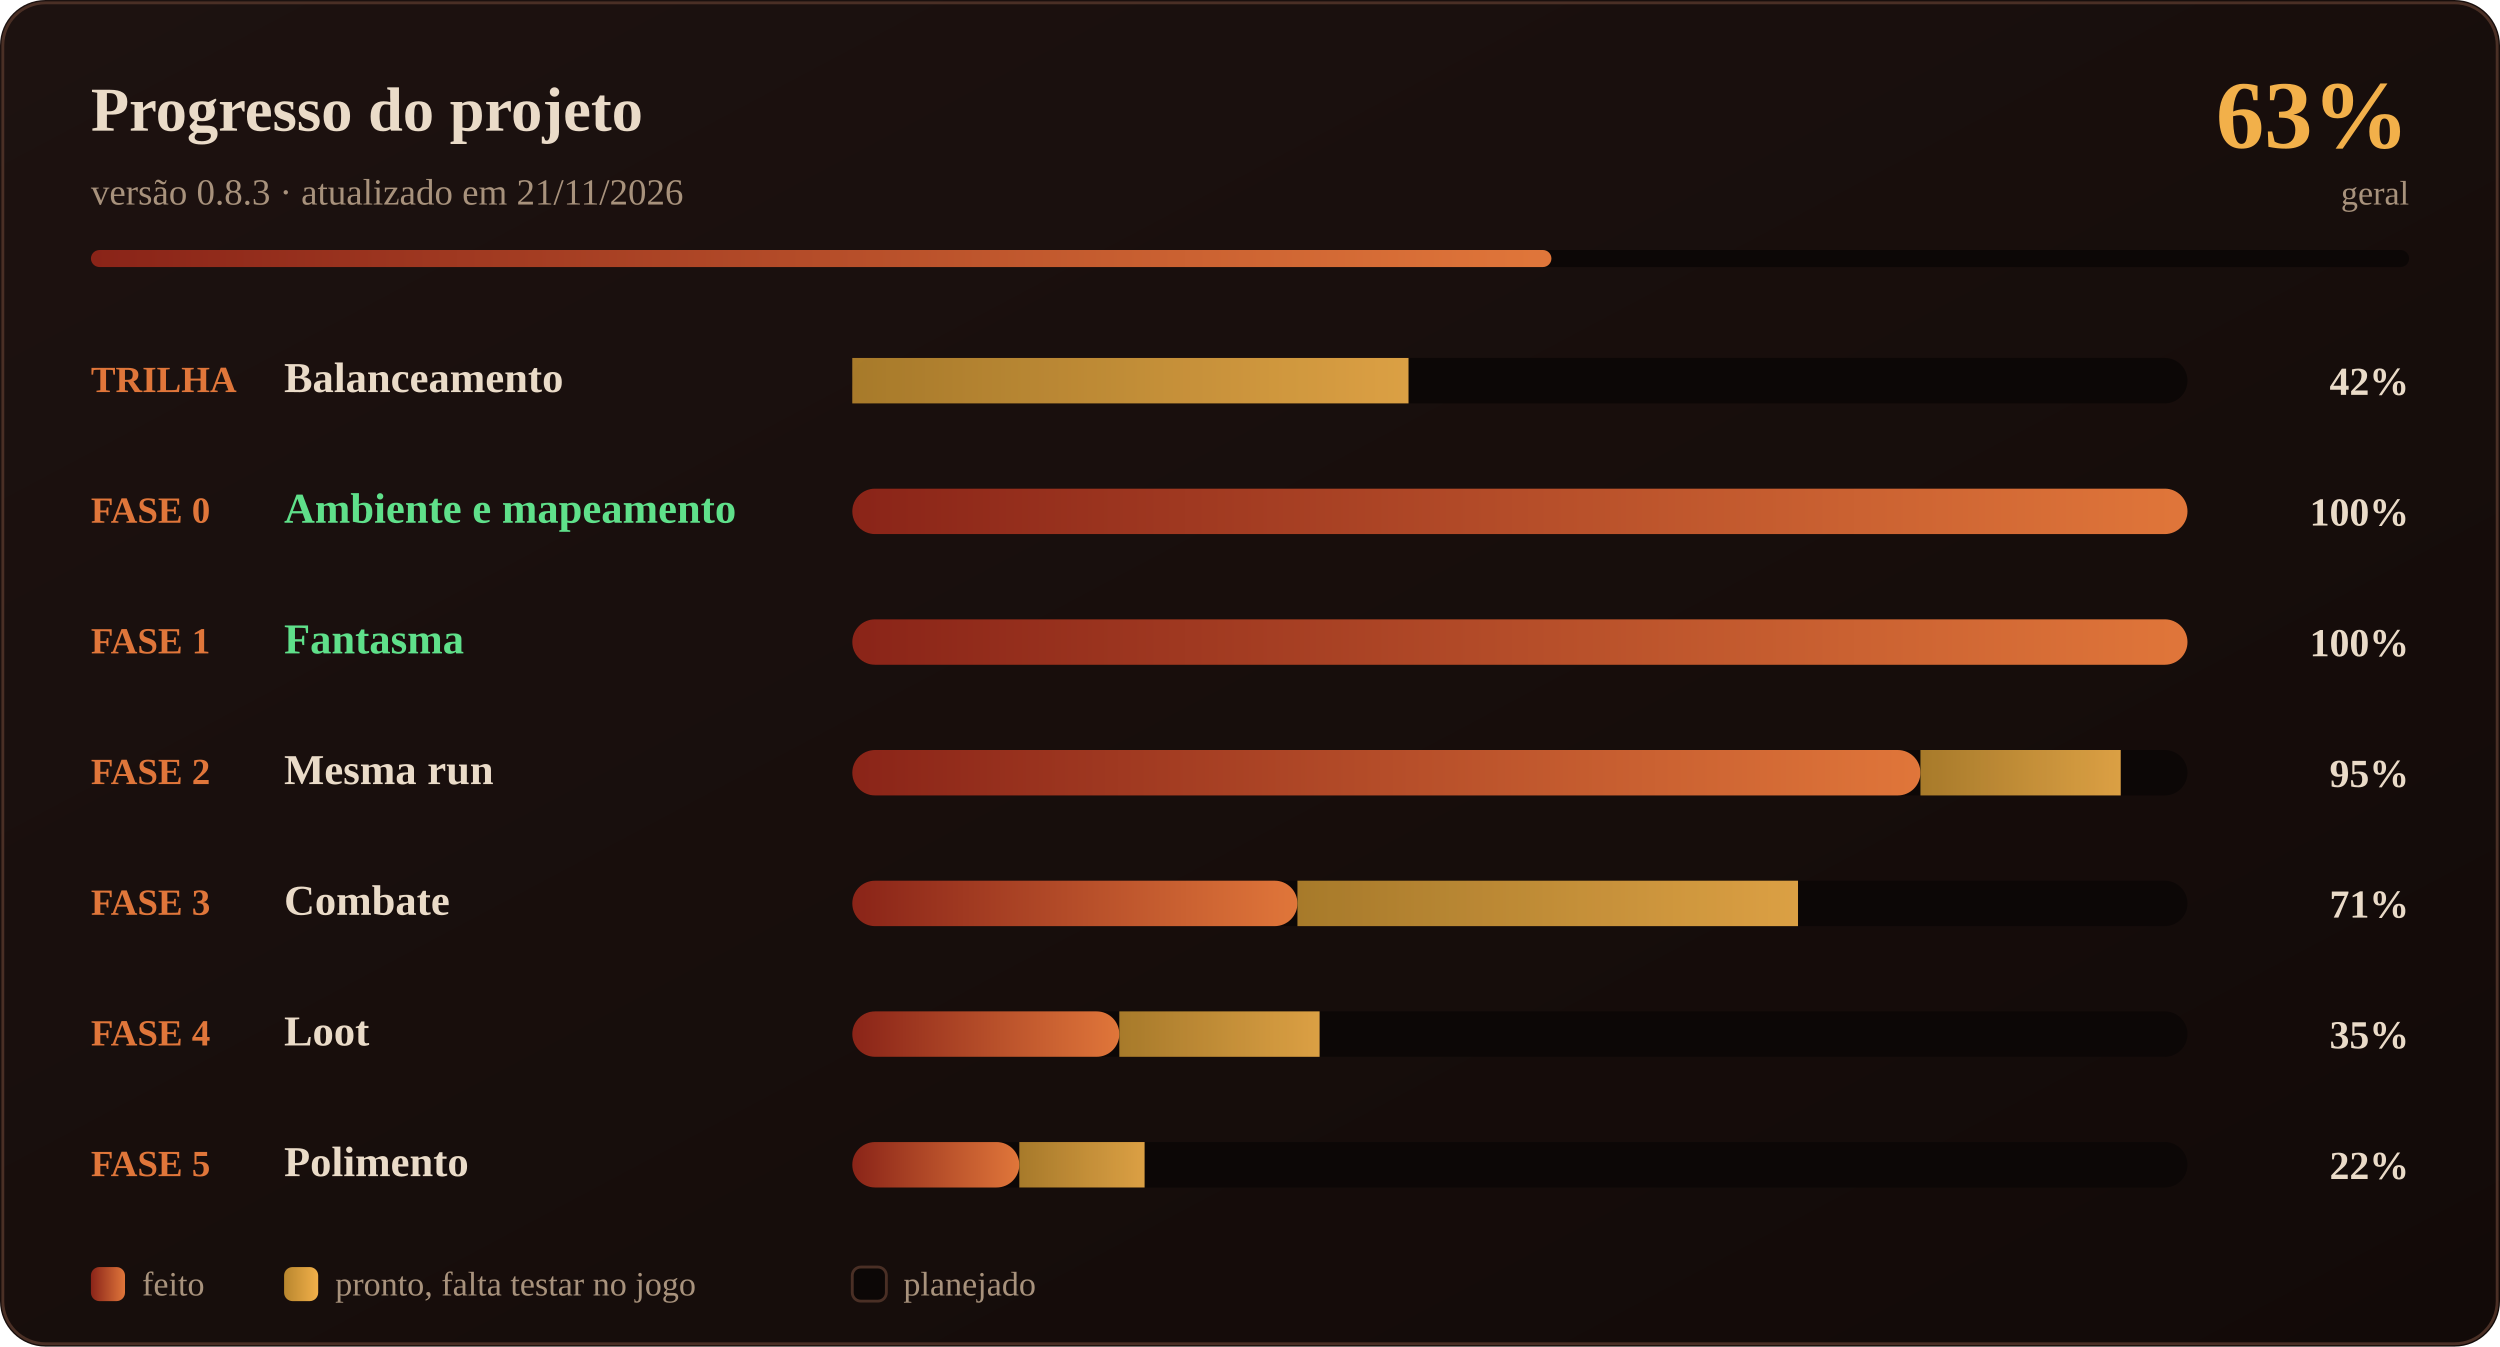
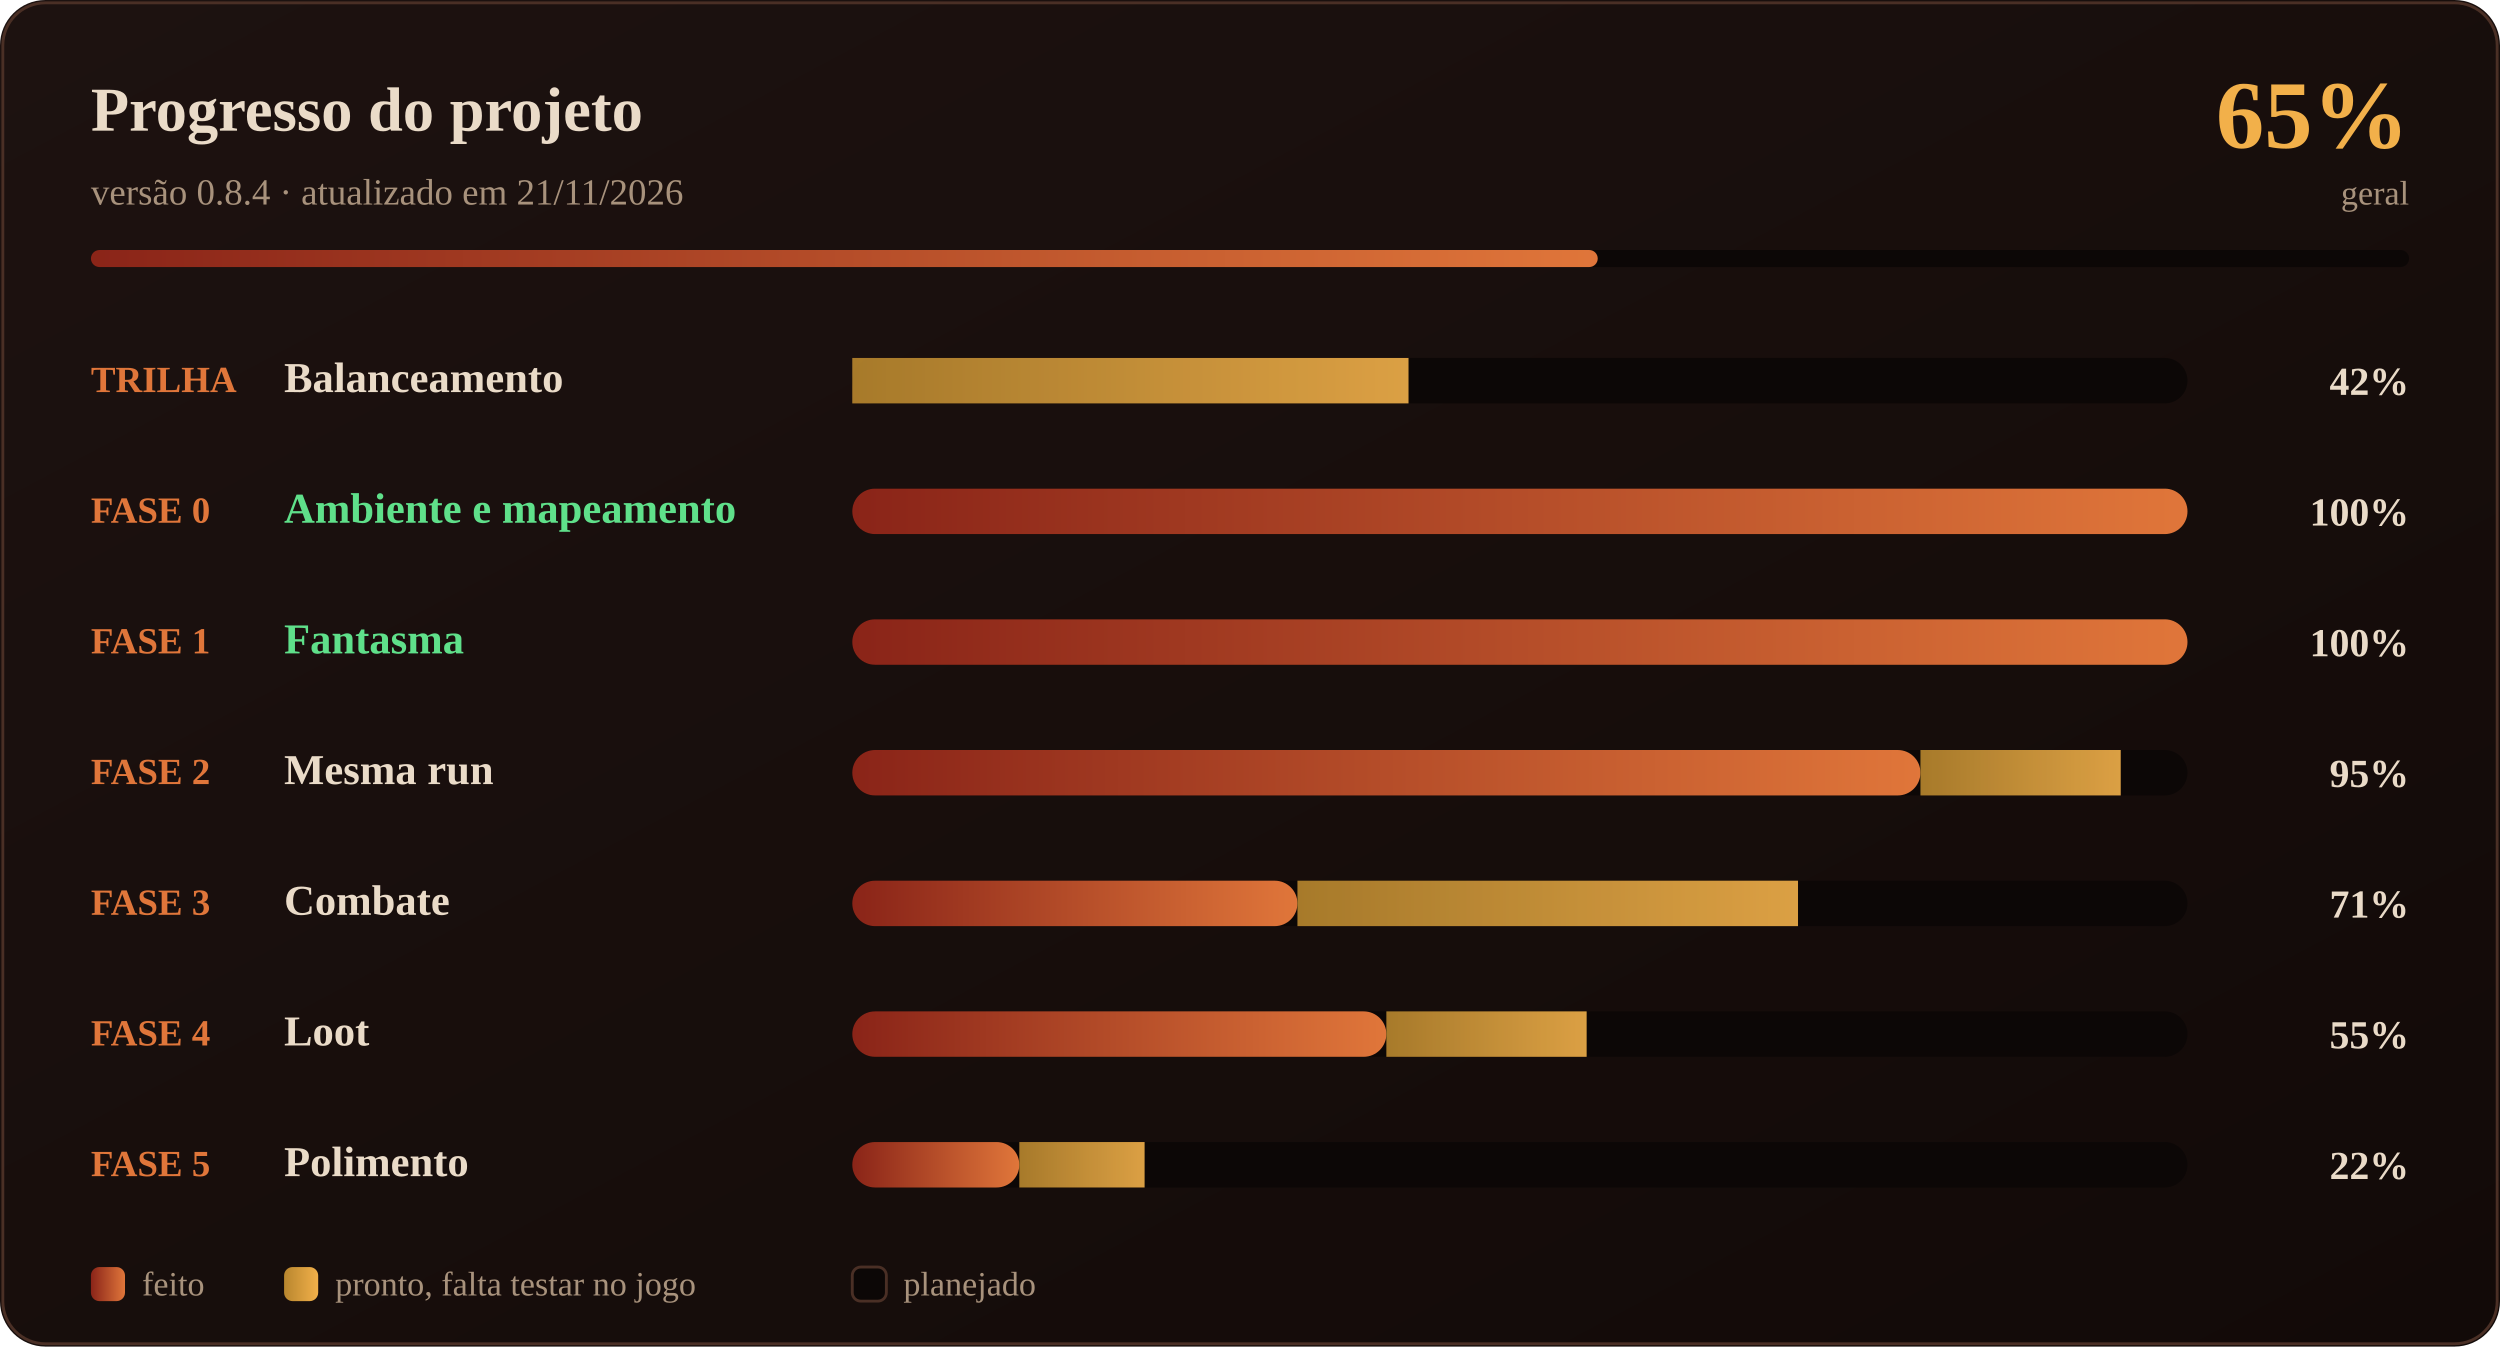
<svg xmlns="http://www.w3.org/2000/svg" width="880" height="474" viewBox="0 0 880 474" font-family="Georgia, 'Times New Roman', serif">
  <defs>
    <linearGradient id="fundo" x1="0" y1="0" x2="1" y2="1">
      <stop offset="0" stop-color="#1d1210" />
      <stop offset="1" stop-color="#120a08" />
    </linearGradient>
    <linearGradient id="fogo" x1="0" y1="0" x2="1" y2="0">
      <stop offset="0" stop-color="#8a2418" />
      <stop offset="1" stop-color="#e0763a" />
    </linearGradient>
    <linearGradient id="teste" x1="0" y1="0" x2="1" y2="0">
      <stop offset="0" stop-color="#b8862e" />
      <stop offset="1" stop-color="#f2b04a" />
    </linearGradient>
  </defs>
  <rect width="880" height="474" rx="16" fill="url(#fundo)" />
  <rect x="1" y="1" width="878" height="472" rx="15" fill="none" stroke="#4a2f25" />
  <text x="32" y="46" fill="#eadbc8" font-size="22" font-weight="700">Progresso do projeto</text>
-   <text x="32" y="72" fill="#a8927c" font-size="13">versão 0.8.3 · atualizado em 21/11/2026</text>
-   <text x="848" y="52" fill="#f2b04a" font-size="34" font-weight="800" text-anchor="end">63%</text>
+   <text x="32" y="72" fill="#a8927c" font-size="13">versão 0.8.4 · atualizado em 21/11/2026</text>
+   <text x="848" y="52" fill="#f2b04a" font-size="34" font-weight="800" text-anchor="end">65%</text>
  <text x="848" y="72" fill="#a8927c" font-size="12" text-anchor="end">geral</text>
  <rect x="32" y="88" width="816" height="6" rx="3" fill="#0c0706" />
-   <rect x="32" y="88" width="514.1" height="6" rx="3" fill="url(#fogo)" />
+   <rect x="32" y="88" width="530.4" height="6" rx="3" fill="url(#fogo)" />
  <text x="32" y="138" fill="#e0763a" font-size="13" font-weight="700">TRILHA</text>
  <text x="100" y="138" fill="#eadbc8" font-size="15" font-weight="600">Balanceamento</text>
  <rect x="300" y="126" width="470" height="16" rx="8" fill="#0c0706" />
  <rect x="300.0" y="126" width="195.8" height="16" rx="0" fill="url(#teste)" opacity="0.9" />
  <text x="848" y="139" fill="#eadbc8" font-size="14" font-weight="700" text-anchor="end">42%</text>
  <text x="32" y="184" fill="#e0763a" font-size="13" font-weight="700">FASE 0</text>
  <text x="100" y="184" fill="#5fe08a" font-size="15" font-weight="600">Ambiente e mapeamento</text>
  <rect x="300" y="172" width="470" height="16" rx="8" fill="#0c0706" />
  <rect x="300" y="172" width="470.0" height="16" rx="8" fill="url(#fogo)" />
  <text x="848" y="185" fill="#eadbc8" font-size="14" font-weight="700" text-anchor="end">100%</text>
  <text x="32" y="230" fill="#e0763a" font-size="13" font-weight="700">FASE 1</text>
  <text x="100" y="230" fill="#5fe08a" font-size="15" font-weight="600">Fantasma</text>
  <rect x="300" y="218" width="470" height="16" rx="8" fill="#0c0706" />
  <rect x="300" y="218" width="470.0" height="16" rx="8" fill="url(#fogo)" />
  <text x="848" y="231" fill="#eadbc8" font-size="14" font-weight="700" text-anchor="end">100%</text>
  <text x="32" y="276" fill="#e0763a" font-size="13" font-weight="700">FASE 2</text>
  <text x="100" y="276" fill="#eadbc8" font-size="15" font-weight="600">Mesma run</text>
  <rect x="300" y="264" width="470" height="16" rx="8" fill="#0c0706" />
  <rect x="300" y="264" width="376.0" height="16" rx="8" fill="url(#fogo)" />
  <rect x="676.0" y="264" width="70.5" height="16" rx="0" fill="url(#teste)" opacity="0.9" />
  <text x="848" y="277" fill="#eadbc8" font-size="14" font-weight="700" text-anchor="end">95%</text>
  <text x="32" y="322" fill="#e0763a" font-size="13" font-weight="700">FASE 3</text>
  <text x="100" y="322" fill="#eadbc8" font-size="15" font-weight="600">Combate</text>
  <rect x="300" y="310" width="470" height="16" rx="8" fill="#0c0706" />
  <rect x="300" y="310" width="156.7" height="16" rx="8" fill="url(#fogo)" />
  <rect x="456.7" y="310" width="176.2" height="16" rx="0" fill="url(#teste)" opacity="0.9" />
  <text x="848" y="323" fill="#eadbc8" font-size="14" font-weight="700" text-anchor="end">71%</text>
  <text x="32" y="368" fill="#e0763a" font-size="13" font-weight="700">FASE 4</text>
  <text x="100" y="368" fill="#eadbc8" font-size="15" font-weight="600">Loot</text>
  <rect x="300" y="356" width="470" height="16" rx="8" fill="#0c0706" />
-   <rect x="300" y="356" width="94.0" height="16" rx="8" fill="url(#fogo)" />
-   <rect x="394.0" y="356" width="70.5" height="16" rx="0" fill="url(#teste)" opacity="0.9" />
-   <text x="848" y="369" fill="#eadbc8" font-size="14" font-weight="700" text-anchor="end">35%</text>
+   <rect x="300" y="356" width="188.0" height="16" rx="8" fill="url(#fogo)" />
+   <rect x="488.0" y="356" width="70.5" height="16" rx="0" fill="url(#teste)" opacity="0.9" />
+   <text x="848" y="369" fill="#eadbc8" font-size="14" font-weight="700" text-anchor="end">55%</text>
  <text x="32" y="414" fill="#e0763a" font-size="13" font-weight="700">FASE 5</text>
  <text x="100" y="414" fill="#eadbc8" font-size="15" font-weight="600">Polimento</text>
  <rect x="300" y="402" width="470" height="16" rx="8" fill="#0c0706" />
  <rect x="300" y="402" width="58.8" height="16" rx="8" fill="url(#fogo)" />
  <rect x="358.8" y="402" width="44.1" height="16" rx="0" fill="url(#teste)" opacity="0.9" />
  <text x="848" y="415" fill="#eadbc8" font-size="14" font-weight="700" text-anchor="end">22%</text>
  <rect x="32" y="446" width="12" height="12" rx="3" fill="url(#fogo)" />
  <text x="50" y="456" fill="#a8927c" font-size="12">feito</text>
  <rect x="100" y="446" width="12" height="12" rx="3" fill="url(#teste)" />
  <text x="118" y="456" fill="#a8927c" font-size="12">pronto, falta testar no jogo</text>
  <rect x="300" y="446" width="12" height="12" rx="3" fill="#0c0706" stroke="#4a2f25" />
  <text x="318" y="456" fill="#a8927c" font-size="12">planejado</text>
</svg>
